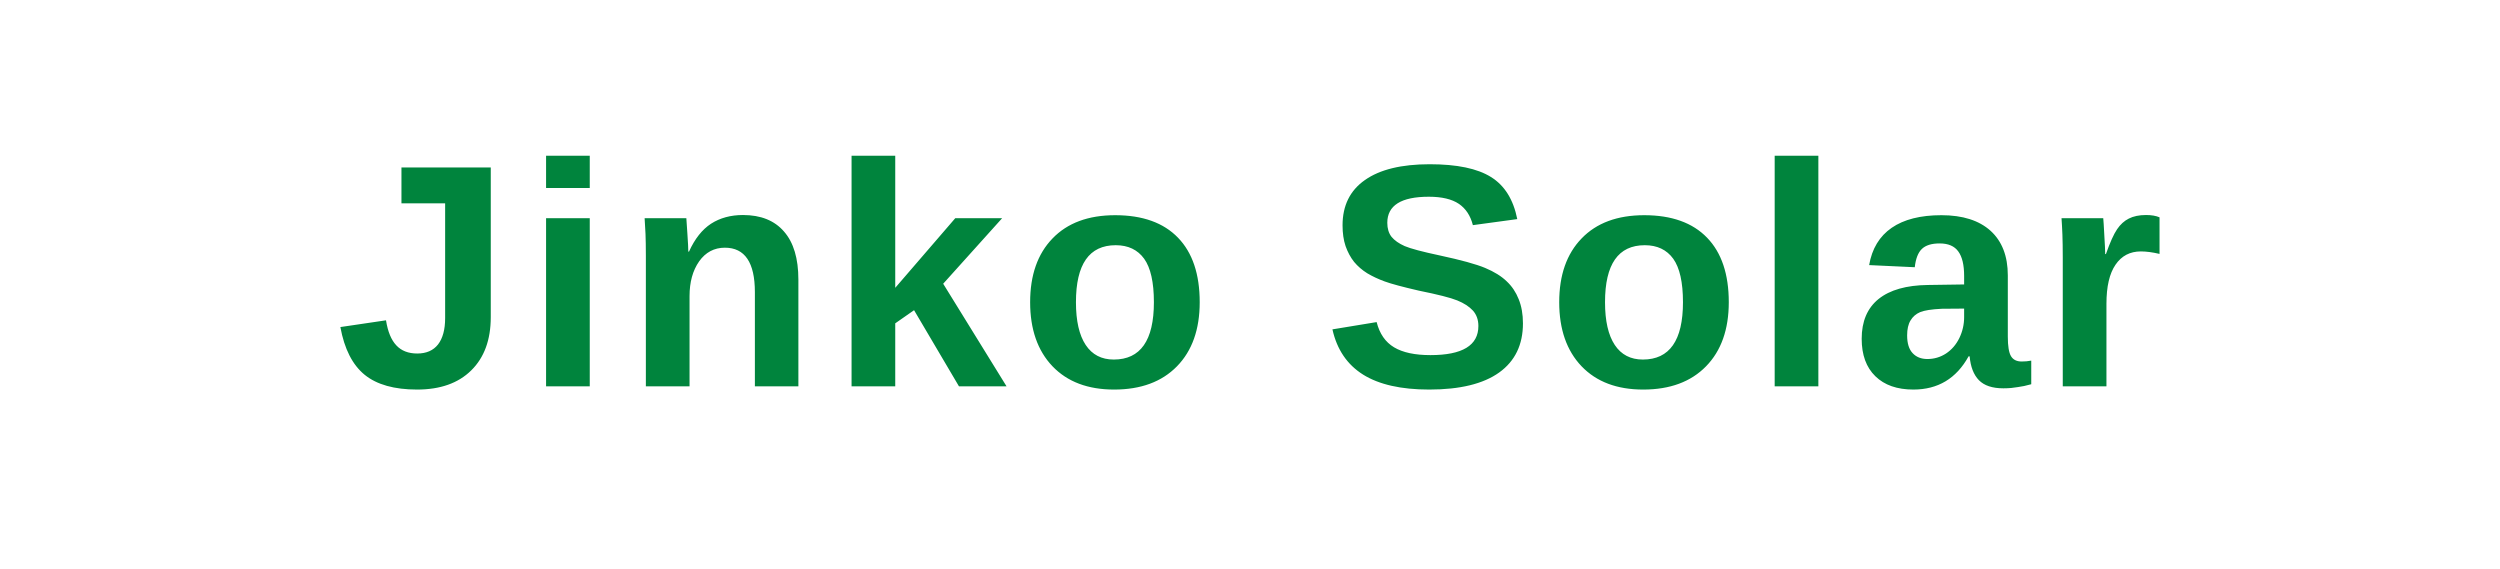
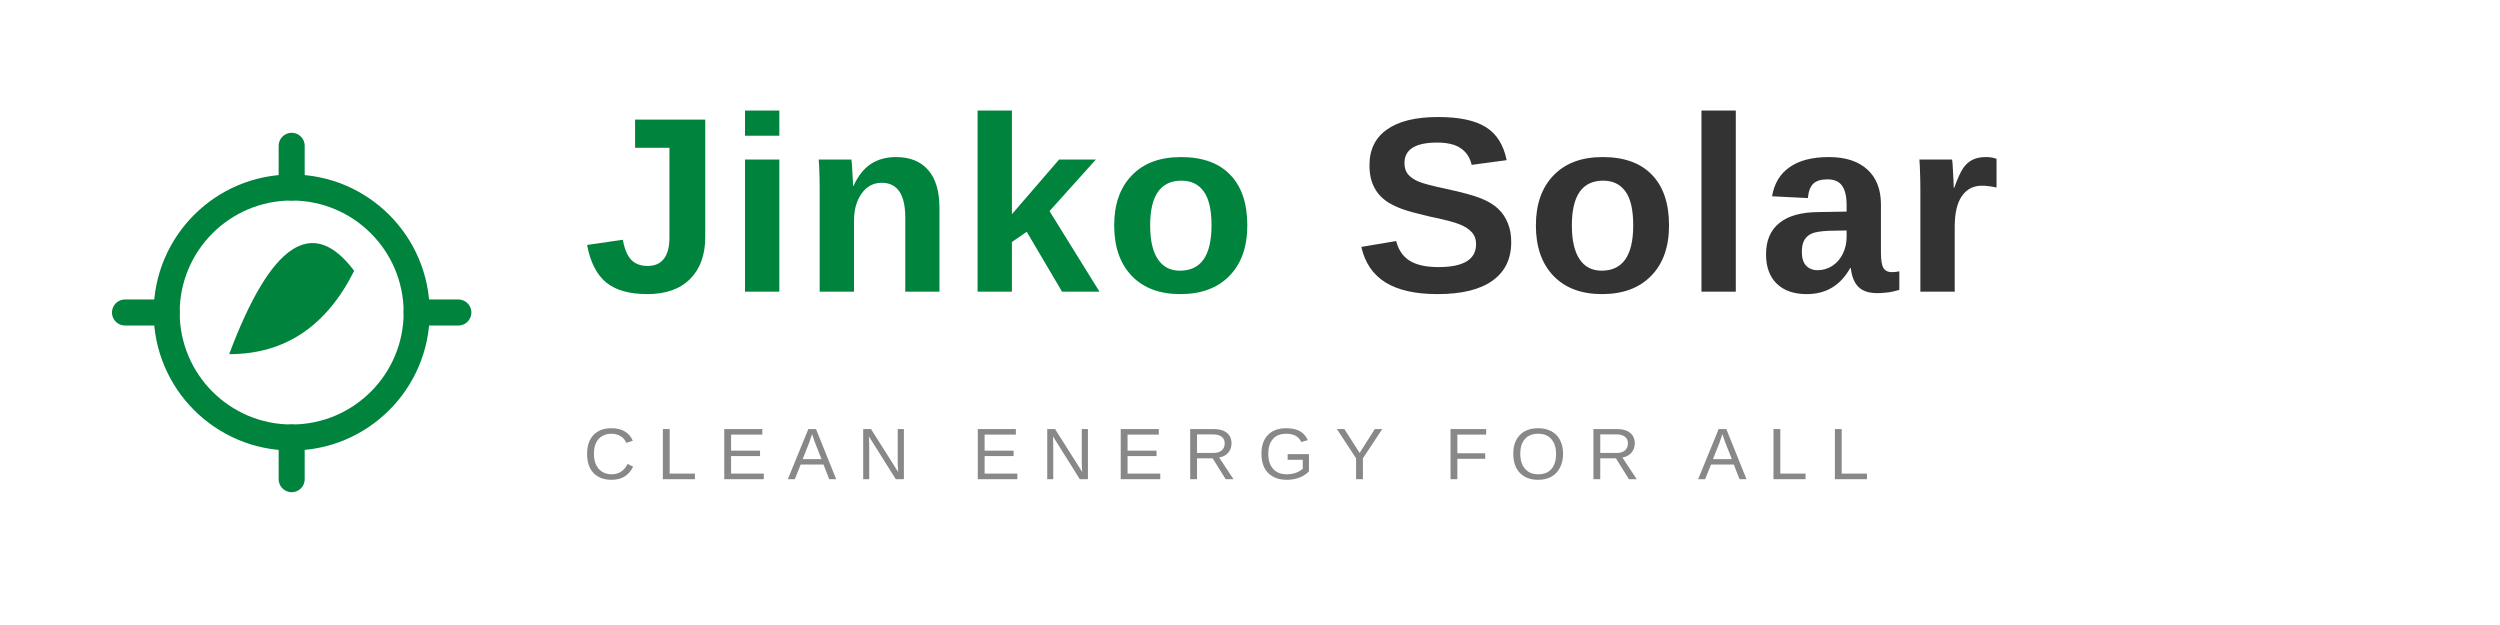
- <svg xmlns="http://www.w3.org/2000/svg" viewBox="0 0 220 50" width="220" height="50">
-   <text x="110" y="34" font-family="'Helvetica Neue', Arial, sans-serif" font-size="28" font-weight="700" fill="#00843D" text-anchor="middle" letter-spacing="1">Jinko Solar</text>
+ <svg xmlns="http://www.w3.org/2000/svg" viewBox="0 0 240 60" width="240" height="60">
+   <g transform="translate(8, 8)">
+     <circle cx="20" cy="22" r="12" fill="none" stroke="#00843D" stroke-width="2.5" />
+     <path d="M20 10 L20 6 M20 34 L20 38 M8 22 L4 22 M32 22 L36 22" stroke="#00843D" stroke-width="2.5" stroke-linecap="round" />
+     <path d="M14 26 Q20 10 26 18 Q22 26 14 26Z" fill="#00843D" />
+   </g>
+   <text x="56" y="28" font-family="'Helvetica Neue', Arial, sans-serif" font-size="24" font-weight="800" fill="#00843D" letter-spacing="0.5">Jinko</text>
+   <text x="130" y="28" font-family="'Helvetica Neue', Arial, sans-serif" font-size="24" font-weight="800" fill="#333" letter-spacing="0.5">Solar</text>
+   <text x="56" y="46" font-family="'Helvetica Neue', Arial, sans-serif" font-size="7" font-weight="500" fill="#888" letter-spacing="2">CLEAN ENERGY FOR ALL</text>
</svg>
